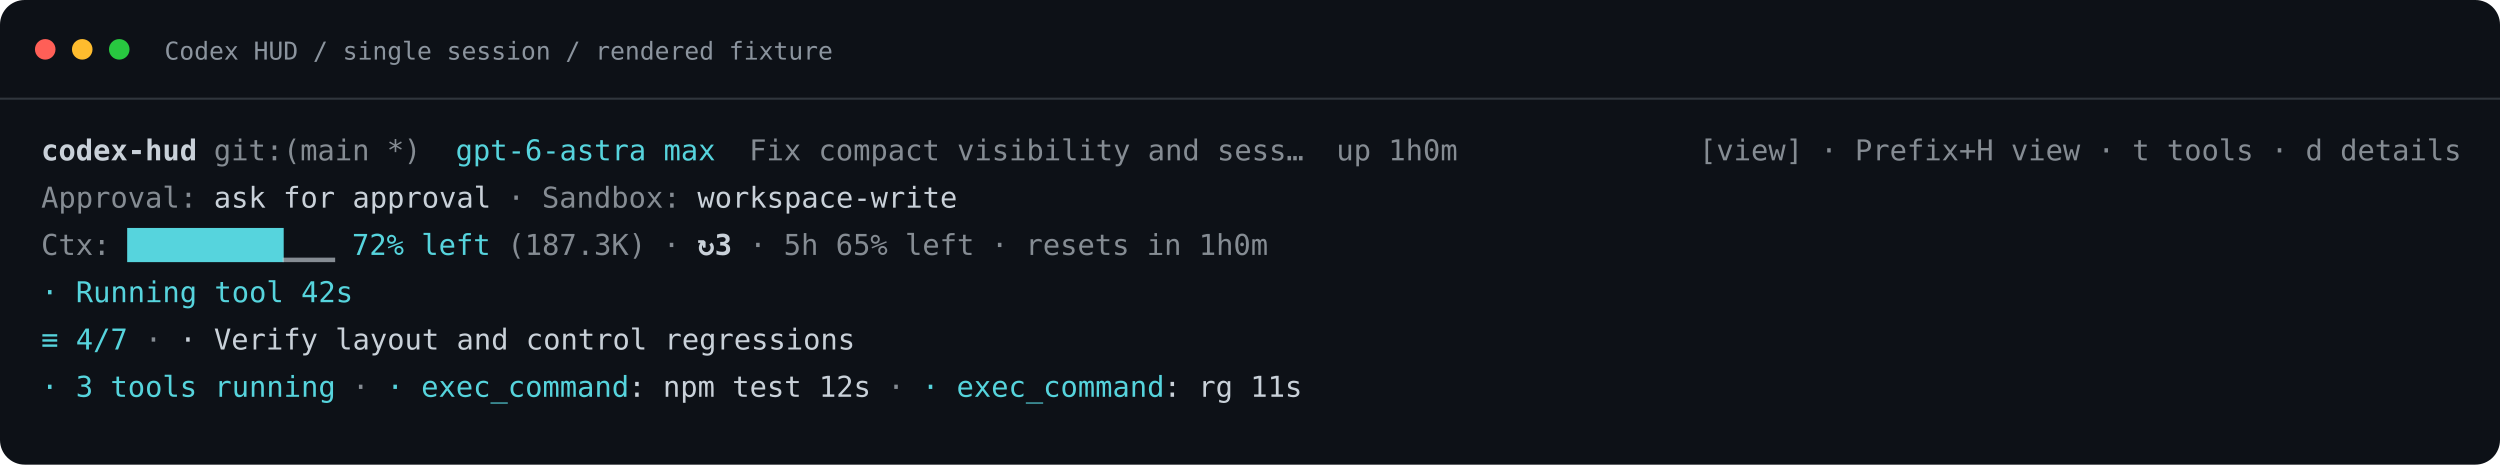
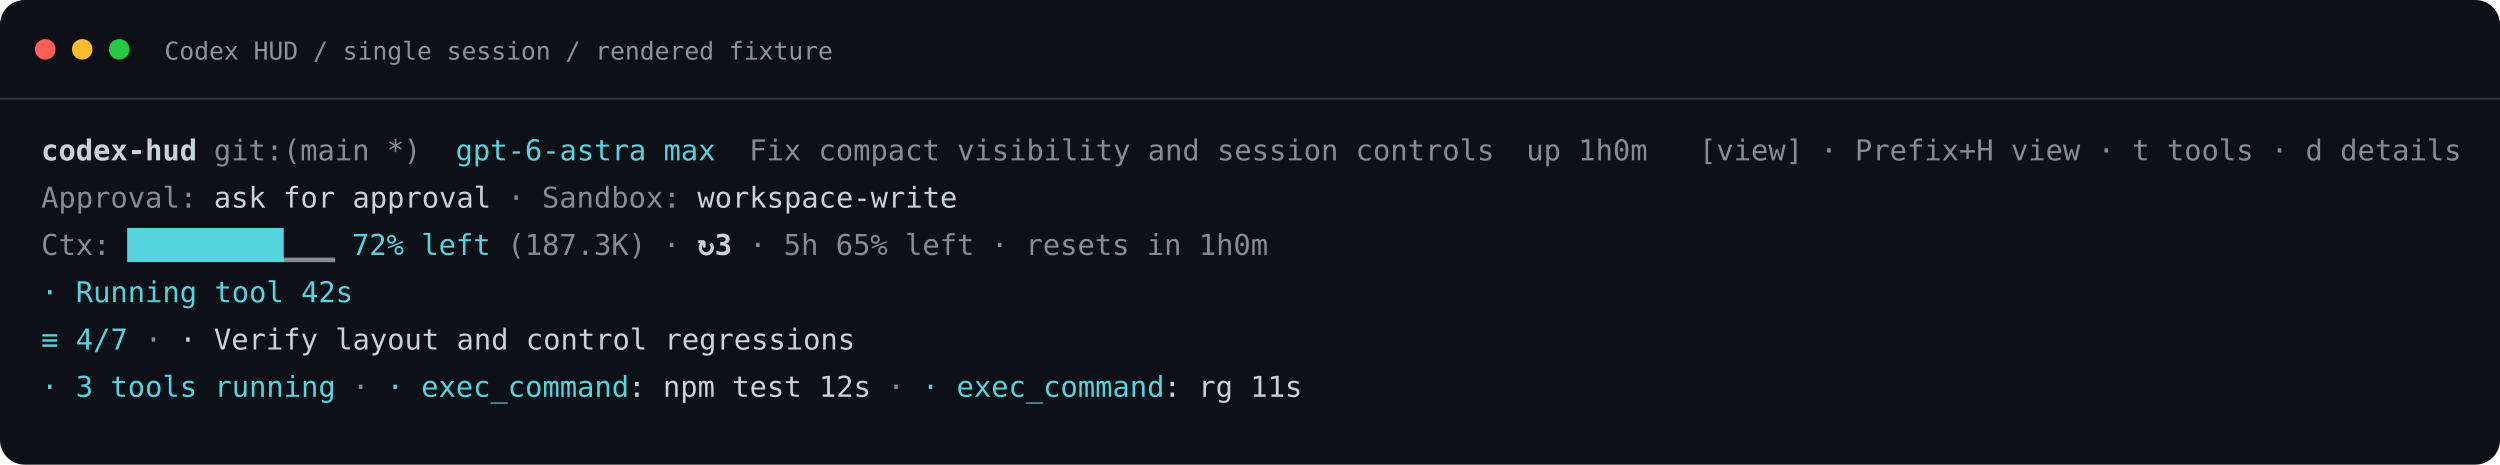
<svg xmlns="http://www.w3.org/2000/svg" width="1216" height="226" viewBox="0 0 1216 226" role="img" aria-label="Codex HUD / single session / rendered fixture">
  <rect width="1216" height="226" rx="12" fill="#0d1117" />
  <path d="M0 48H1216" stroke="#30363d" />
  <circle cx="22" cy="24" r="5" fill="#ff5f57" />
  <circle cx="40" cy="24" r="5" fill="#febc2e" />
  <circle cx="58" cy="24" r="5" fill="#28c840" />
  <text x="80" y="29" fill="#8b949e" font-family="monospace" font-size="12">Codex HUD / single session / rendered fixture</text>
  <g font-family="Menlo,DejaVu Sans Mono,monospace" font-size="14" xml:space="preserve">
    <text x="20" y="78" fill="#c9d1d9" opacity="1" font-weight="700" textLength="75.6" lengthAdjust="spacingAndGlyphs">codex-hud</text>
    <text x="95.6" y="78" fill="#c9d1d9" opacity="1" font-weight="400" textLength="8.4" lengthAdjust="spacingAndGlyphs"> </text>
    <text x="104" y="78" fill="#c9d1d9" opacity="0.64" font-weight="400" textLength="42" lengthAdjust="spacingAndGlyphs">git:(</text>
    <text x="146" y="78" fill="#c9d1d9" opacity="0.64" font-weight="400" textLength="50.4" lengthAdjust="spacingAndGlyphs">main *</text>
    <text x="196.4" y="78" fill="#c9d1d9" opacity="0.64" font-weight="400" textLength="8.4" lengthAdjust="spacingAndGlyphs">)</text>
    <text x="204.8" y="78" fill="#c9d1d9" opacity="1" font-weight="400" textLength="16.8" lengthAdjust="spacingAndGlyphs">  </text>
    <text x="221.6" y="78" fill="#56d4dd" opacity="1" font-weight="400" textLength="126" lengthAdjust="spacingAndGlyphs">gpt-6-astra max</text>
    <text x="347.6" y="78" fill="#c9d1d9" opacity="1" font-weight="400" textLength="16.8" lengthAdjust="spacingAndGlyphs">  </text>
-     <text x="364.4" y="78" fill="#c9d1d9" opacity="0.64" font-weight="400" textLength="268.8" lengthAdjust="spacingAndGlyphs">Fix compact visibility and sess…</text>
-     <text x="633.2" y="78" fill="#c9d1d9" opacity="1" font-weight="400" textLength="16.8" lengthAdjust="spacingAndGlyphs">  </text>
-     <text x="650" y="78" fill="#c9d1d9" opacity="0.64" font-weight="400" textLength="58.8" lengthAdjust="spacingAndGlyphs">up 1h0m</text>
-     <text x="708.8" y="78" fill="#c9d1d9" opacity="1" font-weight="400" textLength="117.6" lengthAdjust="spacingAndGlyphs">              </text>
+     <text x="364.4" y="78" fill="#c9d1d9" opacity="0.64" font-weight="400" textLength="361.2" lengthAdjust="spacingAndGlyphs">Fix compact visibility and session controls</text>
+     <text x="725.6" y="78" fill="#c9d1d9" opacity="1" font-weight="400" textLength="16.8" lengthAdjust="spacingAndGlyphs">  </text>
+     <text x="742.4" y="78" fill="#c9d1d9" opacity="0.64" font-weight="400" textLength="58.8" lengthAdjust="spacingAndGlyphs">up 1h0m</text>
+     <text x="801.2" y="78" fill="#c9d1d9" opacity="1" font-weight="400" textLength="25.2" lengthAdjust="spacingAndGlyphs">   </text>
    <text x="826.4" y="78" fill="#c9d1d9" opacity="0.64" font-weight="400" textLength="369.6" lengthAdjust="spacingAndGlyphs">[view] · Prefix+H view · t tools · d details</text>
    <text x="20" y="101" fill="#c9d1d9" opacity="0.64" font-weight="400" textLength="84" lengthAdjust="spacingAndGlyphs">Approval: </text>
    <text x="104" y="101" fill="#c9d1d9" opacity="1" font-weight="400" textLength="134.4" lengthAdjust="spacingAndGlyphs">ask for approval</text>
    <text x="238.4" y="101" fill="#c9d1d9" opacity="0.64" font-weight="400" textLength="25.2" lengthAdjust="spacingAndGlyphs"> · </text>
    <text x="263.6" y="101" fill="#c9d1d9" opacity="0.64" font-weight="400" textLength="75.6" lengthAdjust="spacingAndGlyphs">Sandbox: </text>
    <text x="339.2" y="101" fill="#c9d1d9" opacity="1" font-weight="400" textLength="126" lengthAdjust="spacingAndGlyphs">workspace-write</text>
    <text x="20" y="124" fill="#c9d1d9" opacity="0.64" font-weight="400" textLength="42" lengthAdjust="spacingAndGlyphs">Ctx: </text>
    <text x="62" y="124" fill="#56d4dd" opacity="1" font-weight="400" textLength="75.6" lengthAdjust="spacingAndGlyphs">█████████</text>
    <text x="137.6" y="124" fill="#c9d1d9" opacity="0.64" font-weight="400" textLength="25.2" lengthAdjust="spacingAndGlyphs">▁▁▁</text>
    <text x="162.8" y="124" fill="#c9d1d9" opacity="1" font-weight="400" textLength="8.4" lengthAdjust="spacingAndGlyphs"> </text>
    <text x="171.2" y="124" fill="#56d4dd" opacity="1" font-weight="400" textLength="67.2" lengthAdjust="spacingAndGlyphs">72% left</text>
    <text x="238.4" y="124" fill="#c9d1d9" opacity="1" font-weight="400" textLength="8.4" lengthAdjust="spacingAndGlyphs"> </text>
    <text x="246.8" y="124" fill="#c9d1d9" opacity="0.64" font-weight="400" textLength="67.2" lengthAdjust="spacingAndGlyphs">(187.3K)</text>
    <text x="314" y="124" fill="#c9d1d9" opacity="0.64" font-weight="400" textLength="25.2" lengthAdjust="spacingAndGlyphs"> · </text>
    <text x="339.2" y="124" fill="#c9d1d9" opacity="1" font-weight="700" textLength="16.8" lengthAdjust="spacingAndGlyphs">↻3</text>
    <text x="356" y="124" fill="#c9d1d9" opacity="0.64" font-weight="400" textLength="25.2" lengthAdjust="spacingAndGlyphs"> · </text>
    <text x="381.2" y="124" fill="#c9d1d9" opacity="0.64" font-weight="400" textLength="92.4" lengthAdjust="spacingAndGlyphs">5h 65% left</text>
    <text x="473.6" y="124" fill="#c9d1d9" opacity="0.64" font-weight="400" textLength="25.2" lengthAdjust="spacingAndGlyphs"> · </text>
    <text x="498.8" y="124" fill="#c9d1d9" opacity="0.64" font-weight="400" textLength="117.6" lengthAdjust="spacingAndGlyphs">resets in 1h0m</text>
    <text x="20" y="147" fill="#56d4dd" opacity="1" font-weight="400" textLength="151.2" lengthAdjust="spacingAndGlyphs">· Running tool 42s</text>
    <text x="20" y="170" fill="#56d4dd" opacity="1" font-weight="400" textLength="42" lengthAdjust="spacingAndGlyphs">≡ 4/7</text>
    <text x="62" y="170" fill="#c9d1d9" opacity="0.64" font-weight="400" textLength="25.2" lengthAdjust="spacingAndGlyphs"> · </text>
    <text x="87.2" y="170" fill="#c9d1d9" opacity="1" font-weight="400" textLength="327.6" lengthAdjust="spacingAndGlyphs">· Verify layout and control regressions</text>
    <text x="20" y="193" fill="#56d4dd" opacity="1" font-weight="400" textLength="142.8" lengthAdjust="spacingAndGlyphs">· 3 tools running</text>
    <text x="162.8" y="193" fill="#c9d1d9" opacity="0.64" font-weight="400" textLength="25.2" lengthAdjust="spacingAndGlyphs"> · </text>
    <text x="188" y="193" fill="#56d4dd" opacity="1" font-weight="400" textLength="117.6" lengthAdjust="spacingAndGlyphs">· exec_command</text>
    <text x="305.6" y="193" fill="#c9d1d9" opacity="1" font-weight="400" textLength="117.6" lengthAdjust="spacingAndGlyphs">: npm test 12s</text>
    <text x="423.2" y="193" fill="#c9d1d9" opacity="0.64" font-weight="400" textLength="25.2" lengthAdjust="spacingAndGlyphs"> · </text>
    <text x="448.4" y="193" fill="#56d4dd" opacity="1" font-weight="400" textLength="117.6" lengthAdjust="spacingAndGlyphs">· exec_command</text>
    <text x="566" y="193" fill="#c9d1d9" opacity="1" font-weight="400" textLength="67.2" lengthAdjust="spacingAndGlyphs">: rg 11s</text>
  </g>
</svg>
